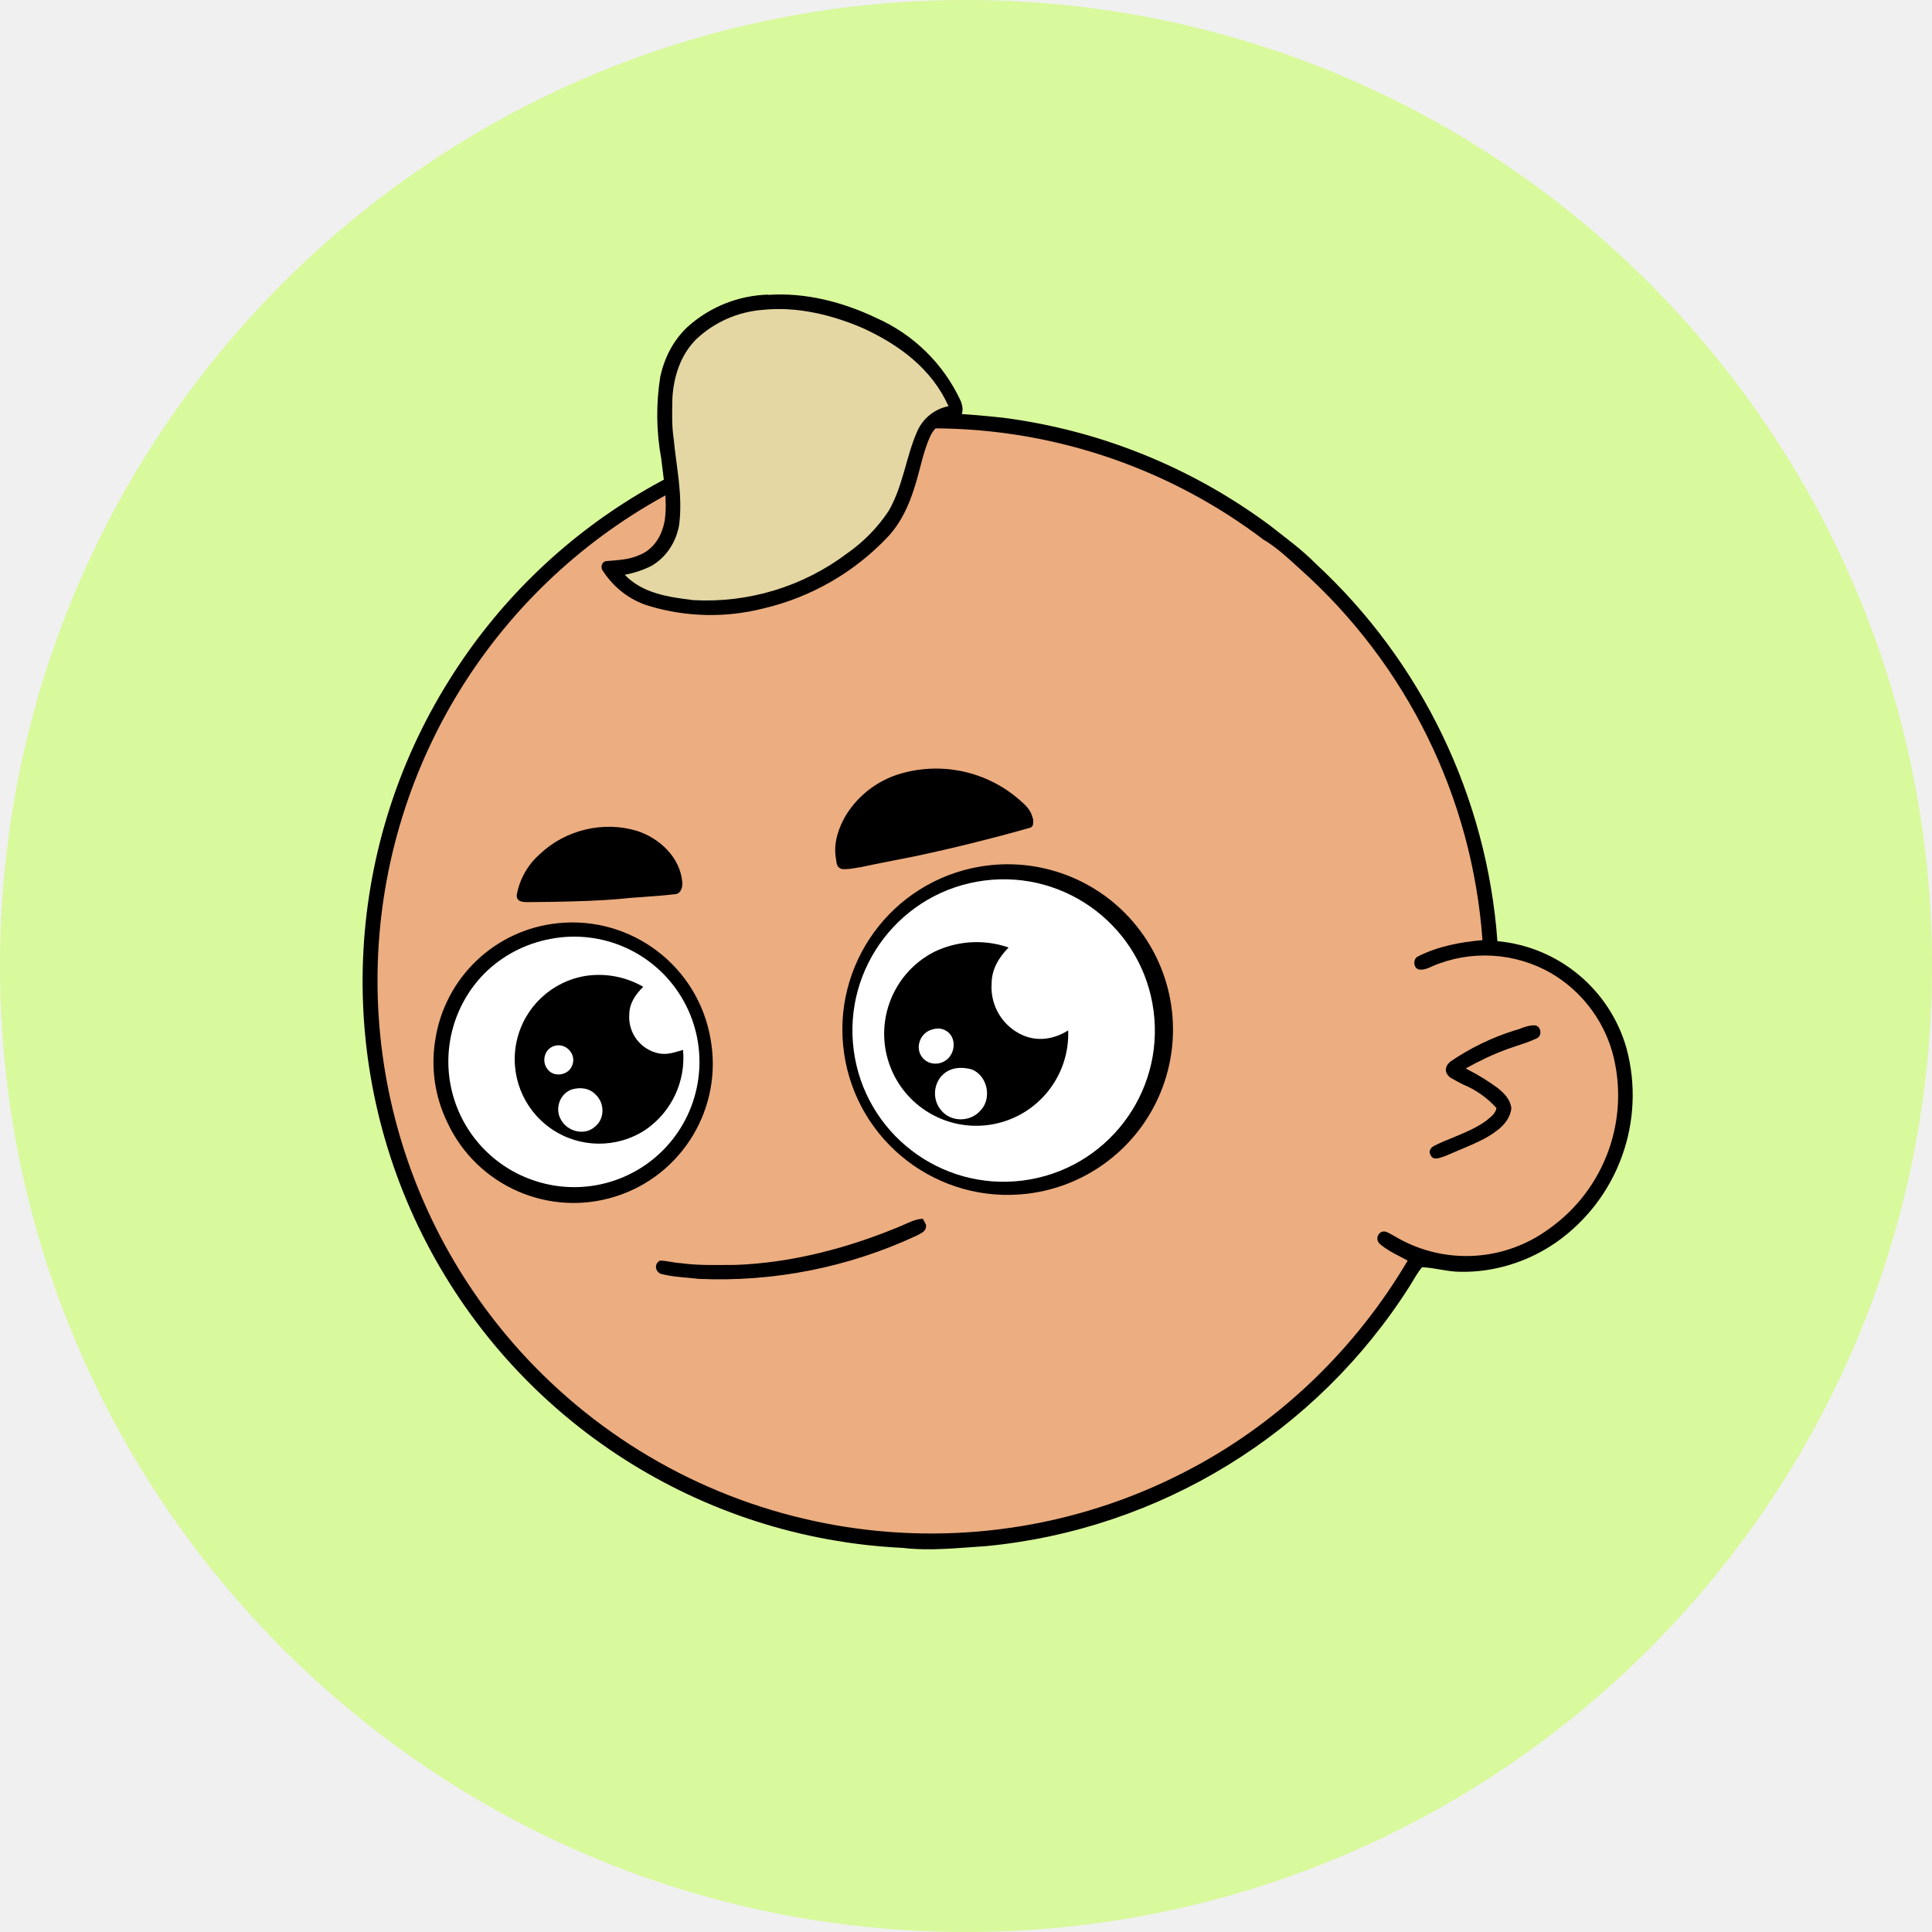
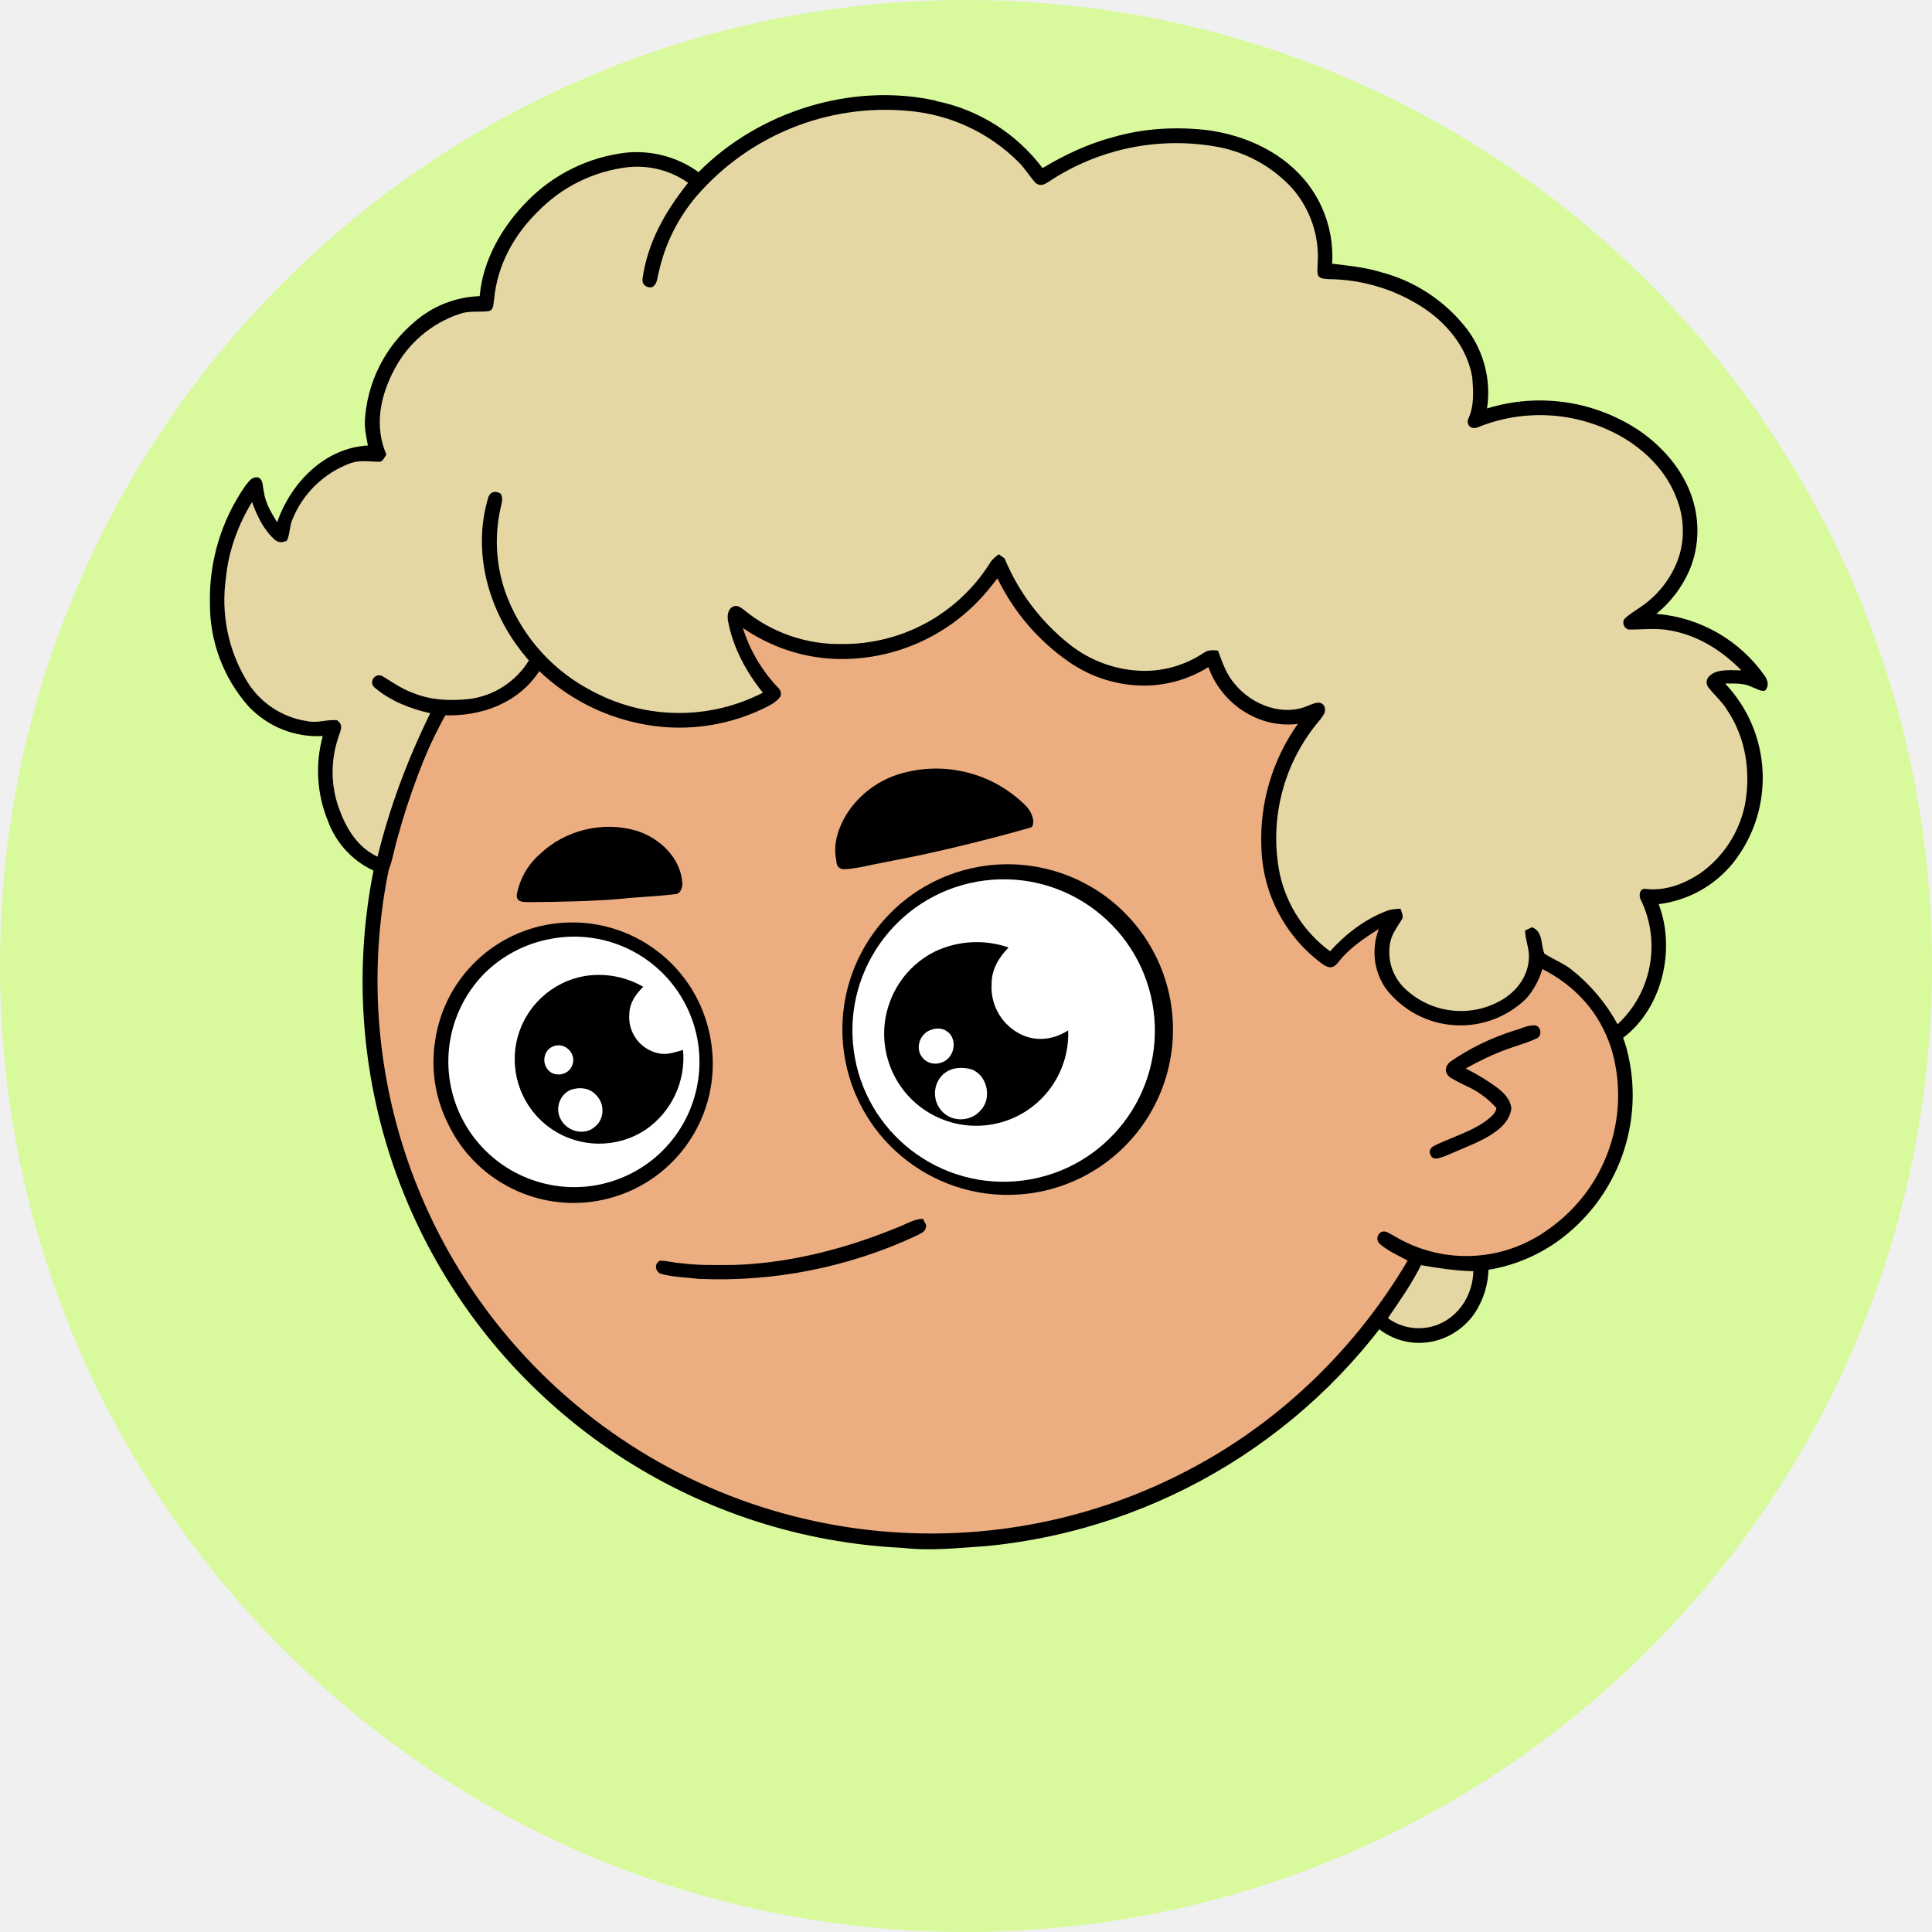
<svg xmlns="http://www.w3.org/2000/svg" viewBox="0 0 762 762" fill="none" shape-rendering="auto" width="96" height="96">
  <mask id="viewboxMask">
    <rect width="762" height="762" rx="381" ry="381" x="0" y="0" fill="#fff" />
  </mask>
  <g mask="url(#viewboxMask)">
    <rect fill="#d9f99d" width="762" height="762" x="0" y="0" />
    <path d="M396 164.8a224.8 224.8 0 0 1 104.8 42.4c6.2 4.9 12.5 9.4 18 15a225.4 225.4 0 0 1 71.8 149 58.5 58.5 0 0 1 50.9 42.2 71 71 0 0 1-27.6 76.5c-11 7.7-24.5 12-38 11.7-5 0-10-1.6-15-1.8-1.9 2.2-3.3 4.9-4.8 7.3A223.3 223.3 0 0 1 389 609.8c-11 .7-21.9 2-33 .7a223.7 223.7 0 0 1-178.8-342.3A223.4 223.4 0 0 1 352 163.5c14.6-1.4 29.4-.3 44 1.3Z" fill="#000" />
    <path fill-rule="evenodd" clip-rule="evenodd" d="M498.8 213.2A216 216 0 0 0 363 169c-13-.2-26.2 1.6-39 4a218 218 0 0 0-113.6 365.5 218.5 218.5 0 0 0 260.4 40.2c35-18.8 64.2-47.3 84.4-81.5l-3-1.6c-2.8-1.4-5.7-3-8-5-2.2-2-.3-5.8 2.7-4.7 1.5.7 3 1.6 4.4 2.4a55 55 0 0 0 59.6-3.6 64.5 64.5 0 0 0 25-69.8 53.1 53.1 0 0 0-24-31 52.6 52.6 0 0 0-47-2.8c-1.6.8-3.4 1.5-5 1.3-2.5-.2-2.8-4.2-.6-5.2 8-4 16.5-5.6 25.4-6.4a217 217 0 0 0-72-146.4c-4.4-4-8.7-8.1-13.9-11.3Zm107.6 196.2c2-1.2 1.3-5.1-1.4-5-2 0-4.2.8-6.2 1.6l-1.4.4a95.1 95.1 0 0 0-25.5 12.4c-2.2 2-2.2 4.4.1 6.2a92 92 0 0 0 5.2 2.8 36 36 0 0 1 13 9.2c-.2 1.9-2 3.4-3.4 4.5l-.2.2c-3.9 3-8.8 5-13.6 7-2.5 1-4.9 2-7.1 3.1-1.7.8-2.6 2.2-1.6 3.9 1 2 3.2 1.1 5 .5l.6-.2 5.4-2.3c5.4-2.3 11-4.5 15.4-8 2.7-2.1 5.1-5.1 5.4-8.7-.5-3.4-2.7-5.7-5.3-7.8a83 83 0 0 0-11.6-7.2l-1.1-.6c5.4-3 10.8-5.6 16.6-7.7l5-1.7a52 52 0 0 0 6.7-2.6Z" fill="#ecad80" />
    <g transform="translate(-161 -83)">
      <path d="M547.5 424.8a65.2 65.2 0 1 1 18.8 129 65.2 65.2 0 0 1-18.8-129Z" fill="#000" />
      <path d="M549.2 430.3a59.6 59.6 0 1 1 15.3 118.3 59.6 59.6 0 0 1-15.3-118.3Z" fill="#fff" />
      <path d="M381.2 447.1a55.3 55.3 0 0 1 60 45.4 54.9 54.9 0 0 1-103.8 33.1 54.2 54.2 0 0 1-4.7-32.6 54.5 54.5 0 0 1 48.5-45.9Z" fill="#000" />
      <path d="M378.2 453.3a49.4 49.4 0 1 1-6 95.5A49.5 49.5 0 0 1 352 467c7.1-7.1 16.3-11.9 26.2-13.7Z" fill="#fff" />
      <path d="M558.8 456.7c-3.9 4-6.7 8.6-6.7 14.3a20.7 20.7 0 0 0 12.5 20.4c6 2.5 12.3 1.4 17.7-2a36.3 36.3 0 1 1-52.8-31 38.5 38.5 0 0 1 29.3-1.7ZM392 467.9a35 35 0 0 1 22.7 4.3c-3 3-5.4 6.3-5.5 10.8a14.6 14.6 0 0 0 11.8 15.5c3.4.6 6.2-.5 9.4-1.4a34.4 34.4 0 0 1-14.8 31.5 33.3 33.3 0 1 1-23.6-60.7Z" fill="#000" />
      <path d="M527.4 489.5c2.3-1 4.8-1.3 7 .2 3.5 2.3 3.5 7.5.8 10.5s-7.8 3.2-10.4-.1c-2.8-3.4-1.3-8.7 2.6-10.6ZM379.4 495.6c4.8-1.7 9.4 3.5 7.1 8-1.6 3.6-7 4.3-9.4 1.3-2.6-3-1.5-8 2.3-9.3ZM536.5 504.7c2.5-.8 5.3-.6 7.8.1 6.1 2.4 8 11.2 3.6 16-4 4.8-11.8 5-15.8 0-4.4-5.3-2.4-13.9 4.4-16.1ZM386.5 512.7c3.4-1 7.1-.6 9.6 2.2 3.5 3.4 3.4 9.6-.6 12.6-4 3.5-10.7 1.8-13.2-2.8-2.6-4.3-.6-10.3 4.2-12Z" fill="#fff" />
    </g>
    <g transform="translate(-161 -83)">
      <path d="M568.4 406c-.6-3-2.4-5-4.6-6.9a50 50 0 0 0-45.6-11.5 37.8 37.8 0 0 0-23.6 17c-2.9 5-4.8 10.6-4 16.4l.2 1.2c.2 1.7.3 3 2.4 3.6 2.2.1 4.4-.3 6.6-.7h.3l6.2-1.3 15.7-3.1c15-3.2 30-6.9 44.8-11.1 1.8-.3 1.7-1.6 1.7-3v-.6ZM430.1 431c-.8-9.8-8.9-17.4-17.9-20.3-13.2-4-28.3-.4-38.3 9.2a28 28 0 0 0-9.1 16.1c-.1 2.7 2.3 2.8 4.4 2.8h.8l9-.1c9.4-.2 18.7-.4 28-1.3 2.4-.3 4.8-.4 7.3-.6 4.2-.3 8.5-.6 12.7-1.1 2.4 0 3.3-2.6 3.1-4.6Z" fill="#000" />
    </g>
    <g transform="translate(-161 -83)">
      <path d="m525 563.7 1.2 2.3c.4 2.7-2 3.4-3.8 4.4a184 184 0 0 1-85.8 17c-5-.6-10.2-.7-15-2-2.3-1-2.6-4-.3-5.2 2.7 0 5.5.9 8.2 1 7.2 1 14.3.7 21.5.7 22.5-.8 45-6.8 65.7-15.5 2.8-1.2 5.2-2.6 8.3-2.7Z" fill="#000" />
    </g>
    <g transform="translate(-161 -83)" />
    <g transform="translate(-161 -83)" />
    <g transform="translate(-161 -83)">
-       <path d="M464 199.3c14.7-1 29.4 2.8 42.6 9.1a66.2 66.2 0 0 1 33.3 32.7c1 2.6 1.2 5-.7 7.1-1.5.7-3.5.6-5 1-3 1-5.3 3.4-6.5 6.3-2.8 6.3-3.9 13.4-6.1 20-2.2 7-5.2 13.5-10.2 19A98.5 98.5 0 0 1 462 323a84.4 84.4 0 0 1-45-1c-7.7-2.3-14.1-7.4-18.4-14.1-.8-1.3-.2-3.5 1.6-3.6 4.5-.4 8.8-.5 13-2.4 5.8-2.3 9-7.8 10-13.8 1.1-8.4-.5-15.9-1.4-24.2a95.3 95.3 0 0 1-.4-32.2c1.6-7.5 5.1-14.4 10.7-19.7a49.6 49.6 0 0 1 31.9-12.8Z" fill="#000" />
-       <path d="M462 205.2c13.3-1.4 27.3 2 39.5 7.3 14.3 6.6 27 16 33.6 30.7a17.1 17.1 0 0 0-12.5 10.3c-4.3 9.9-5.4 21.1-11.1 31a62.5 62.5 0 0 1-16.3 16.7 92.4 92.4 0 0 1-60.7 18.5c-9.8-1.2-20-2.6-27.1-10a39 39 0 0 0 10.7-3.6c5.9-3.5 9.7-9.6 10.8-16.3 1.4-11.9-1.1-22.2-2.2-33.8-.8-5.2-.6-10.7-.5-16 .5-8.6 3.3-17.2 9.5-23.3a43 43 0 0 1 26.3-11.5Z" fill="#e5d7a3" />
+       <path d="M530 122.8a69.9 69.9 0 0 1 42.2 26.5c8.8-5.3 18-9.6 27.8-12.2 12-3.5 24.7-4.2 37-2.8 15.4 2 30.6 9 40.1 21.6a47 47 0 0 1 9.3 31.1c6.5.8 12.9 1.4 19.1 3.3a63 63 0 0 1 34.4 22.9 41.8 41.8 0 0 1 7.6 30.9 70.5 70.5 0 0 1 61 9.4c8.3 6 15.1 13.7 19 23.3 4 10 4 21.4-.2 31.2a45.9 45.9 0 0 1-13 17.1 58 58 0 0 1 42.9 24.7c1.1 1.8 1.6 4-.1 5.6-1.7.4-3.5-.9-5-1.4-3.5-1.7-7-1.4-10.7-1.4a54 54 0 0 1 3.5 70.3 44.6 44.6 0 0 1-29.7 16.7c6.8 17.8 1.5 41-14 52.7-1.7 1.3-4 2.7-5.6.2a56.6 56.6 0 0 0-26.3-27.3 30 30 0 0 1-6.4 11.7 37.1 37.1 0 0 1-55.1-3.7c-5-7-6-15.7-3-23.8-6 3.8-11.7 7.6-16.1 13.3-2 2.4-3.6 2.2-6 .6a59 59 0 0 1-24.2-46.3 78.2 78.2 0 0 1 14.4-48.5c-15.4 2-30.2-8-35.3-22.4a48 48 0 0 1-24.6 7.3 52.3 52.3 0 0 1-30.2-9.2 85.3 85.3 0 0 1-28.4-33.1c-2.5 3.2-5 6.4-8 9.4a74.8 74.8 0 0 1-55.4 22.4c-13.3-.4-26-4.7-37-12.2a59.8 59.8 0 0 0 13.4 23c1.2 1.1 2 2.3 1.4 4-1.5 2.2-4.3 3.6-6.6 4.7a76.4 76.4 0 0 1-49.2 5.9 81 81 0 0 1-39.3-20.6c-8.3 12.7-23 18-37.7 17.4a279 279 0 0 0-18.4 49c-1.1 3.8-1.7 7.8-3.1 11.4-.8 1.8-2.7 2.3-4.5 1.6a34.7 34.7 0 0 1-19.7-20.4 51.8 51.8 0 0 1-2-33.4c-11.1.6-21.4-3.6-29.1-11.5a60.7 60.7 0 0 1-15.4-40.8 78 78 0 0 1 13.9-46.3c1.5-1.8 2.6-4 5.4-3.3 1.9 1.2 1.4 3.7 2 5.6.5 4.4 3 8.3 5.2 12 5.4-15.5 18.6-29.3 35.8-30.3-.6-3.2-1.3-6.4-1.2-9.7a55 55 0 0 1 19.3-38.8 41.1 41.1 0 0 1 26-10.4c1.2-14.3 9-27.7 19-37.7a65 65 0 0 1 38.8-18.9c10-1 20.3 1.7 28.5 7.7 23.8-24 60.4-35.5 93.6-28.2ZM718.5 576.5c1.4-.9 2.6-.3 4 0a81 81 0 0 0 16.5 2.3l7.1-.2c2 .9 2 2.5 2 4.4a33.2 33.2 0 0 1-5.3 17.7 27 27 0 0 1-16.8 11.4 25.7 25.7 0 0 1-21.7-5.4c-1.7-1.5-3.2-3.8-1.5-5.9 3.7-5 7.5-10 10.7-15.3 1.8-2.9 2.9-6.3 5-9Z" fill="#000" />
+       <path d="M518.8 126.7a69.8 69.8 0 0 1 44.1 20.4c2.5 2.5 4.3 5.7 6.7 8.2 1.8 1.3 3.4.4 5-.6a90.7 90.7 0 0 1 67.5-13.6 53.2 53.2 0 0 1 28.6 16.2 41 41 0 0 1 10 29.7c0 1.5-.4 3.5.3 4.9 1.1 1.2 2.4 1 4 1.2a69 69 0 0 1 38.7 12.2c9 6.4 16.2 15.6 18 26.7.4 5.5.8 11-1.6 16.2-.9 2.5 1.2 4.3 3.6 3.4a65 65 0 0 1 58.8 4.8c8.5 5.4 15.8 13 19.5 22.5 3.4 8 3.7 17.5.5 25.6a39 39 0 0 1-13 16.9c-2.5 1.9-5.4 3.4-7.7 5.6-1.4 1.6 0 4.5 2.2 4.3 5.4 0 10.6-.7 16 .4 10.8 2 20.2 7.9 27.8 15.7-3.7 0-8.8-.6-11.8 1.6-1.9 1.2-2.5 3.3-1.2 5.1 2.5 3.2 5.6 5.8 7.7 9.4 7.1 10.8 9 23.9 6.8 36.5a44 44 0 0 1-17.8 27.5c-6.4 4.2-13.7 7-21.5 6.1-2.2-.4-2.8 2.6-1.9 4.2A42 42 0 0 1 799 487a70.9 70.9 0 0 0-18.2-21.6c-3.3-2.6-7.2-4-10.7-6.3-1.5-3.8-.4-8.5-4.8-10.4l-2.8 1.3c.1 4 1.8 7.3 1.5 11.1-.3 6.4-4.2 12-9.4 15.5a32 32 0 0 1-39.4-3.6 19.9 19.9 0 0 1-5.8-18.7c.8-3.3 2.7-5.7 4.4-8.5 1-1.2 0-3-.4-4.4-2 .1-4 .2-5.8 1-8.5 3.3-16 9.1-22 15.8a51.6 51.6 0 0 1-19.8-30.3 71.7 71.7 0 0 1 16-61.2c1.3-1.8 2.6-3.3 1.3-5.5-1.5-2-4-.7-5.9 0-9.9 4.6-22.3-.1-29-8.2-3.5-3.9-5-8.5-6.8-13.4-2.2-.2-3.8-.4-5.8 1a42 42 0 0 1-23.5 7 48.2 48.2 0 0 1-29.2-10.4 84.4 84.4 0 0 1-25.7-34l-2.3-1.6c-1.4 1.1-2.7 2.1-3.6 3.7a68.2 68.2 0 0 1-58.2 31.7 59 59 0 0 1-38.6-13.4c-1.2-.9-2.6-2.1-4.3-1.4-2.2 1-2.5 3.8-2 6 1.9 10.2 7.2 20 13.7 28a72.3 72.3 0 0 1-66.7-.3 71 71 0 0 1-34-37 60.3 60.3 0 0 1-2.7-35.8c.4-1.9 1-3.6 0-5.4-1.9-1.1-3.8-1-4.8 1.1-7 22.7.5 47.2 15.9 64.7a32.5 32.5 0 0 1-23.5 15.2c-7.6.8-15.1.5-22.2-2.4-4.5-1.6-8.2-4.3-12.2-6.7-3-1.3-5.5 2.7-2.8 4.7 6 5.1 14 8.3 21.8 10-8.9 18.1-16 37-20.8 56.6-8-3.8-12.4-11.2-15.3-19.3a42.3 42.3 0 0 1-.3-27.3c.7-2.8 2.6-5-.3-7.2-4-.5-7.8 1.3-12 .3A33.5 33.5 0 0 1 258 351a61.6 61.6 0 0 1-7.9-40c1-10.6 4.8-21 10.3-30 1.9 5.3 4.6 11 8.9 14.8 1.4 1.3 3.2 1.3 4.9.4 1.1-2.4 1-5.4 2-8a39.3 39.3 0 0 1 23.3-22.6c4-1.3 7.5-.4 11.5-.5 1.2-.4 1.7-1.9 2.4-2.8-4.9-11.3-2.4-23.2 3.2-33.7a45.2 45.2 0 0 1 26-21.9c3.7-1.2 7.4-.5 11.3-1 2-.7 1.6-2.9 2-4.7 1.2-13.2 7.6-25 16.9-34.2a59.1 59.1 0 0 1 36.2-17.9 35 35 0 0 1 23.4 6.2c-9 11.3-16 23.4-18 38-.2 2.2 1.6 3.5 3.7 3.2 2.3-1.2 2-3.6 2.7-5.8a69.1 69.1 0 0 1 14.8-30 98.3 98.3 0 0 1 83.2-33.8ZM721.5 582c6.8 1.2 13.6 2.2 20.6 2.4-.2 9-5.4 17.6-13.9 21a20.7 20.7 0 0 1-19.8-2.5c4.7-6.9 9.4-13.5 13.1-21Z" fill="#e5d7a3" />
    </g>
    <g transform="translate(-161 -83)" />
  </g>
</svg>
